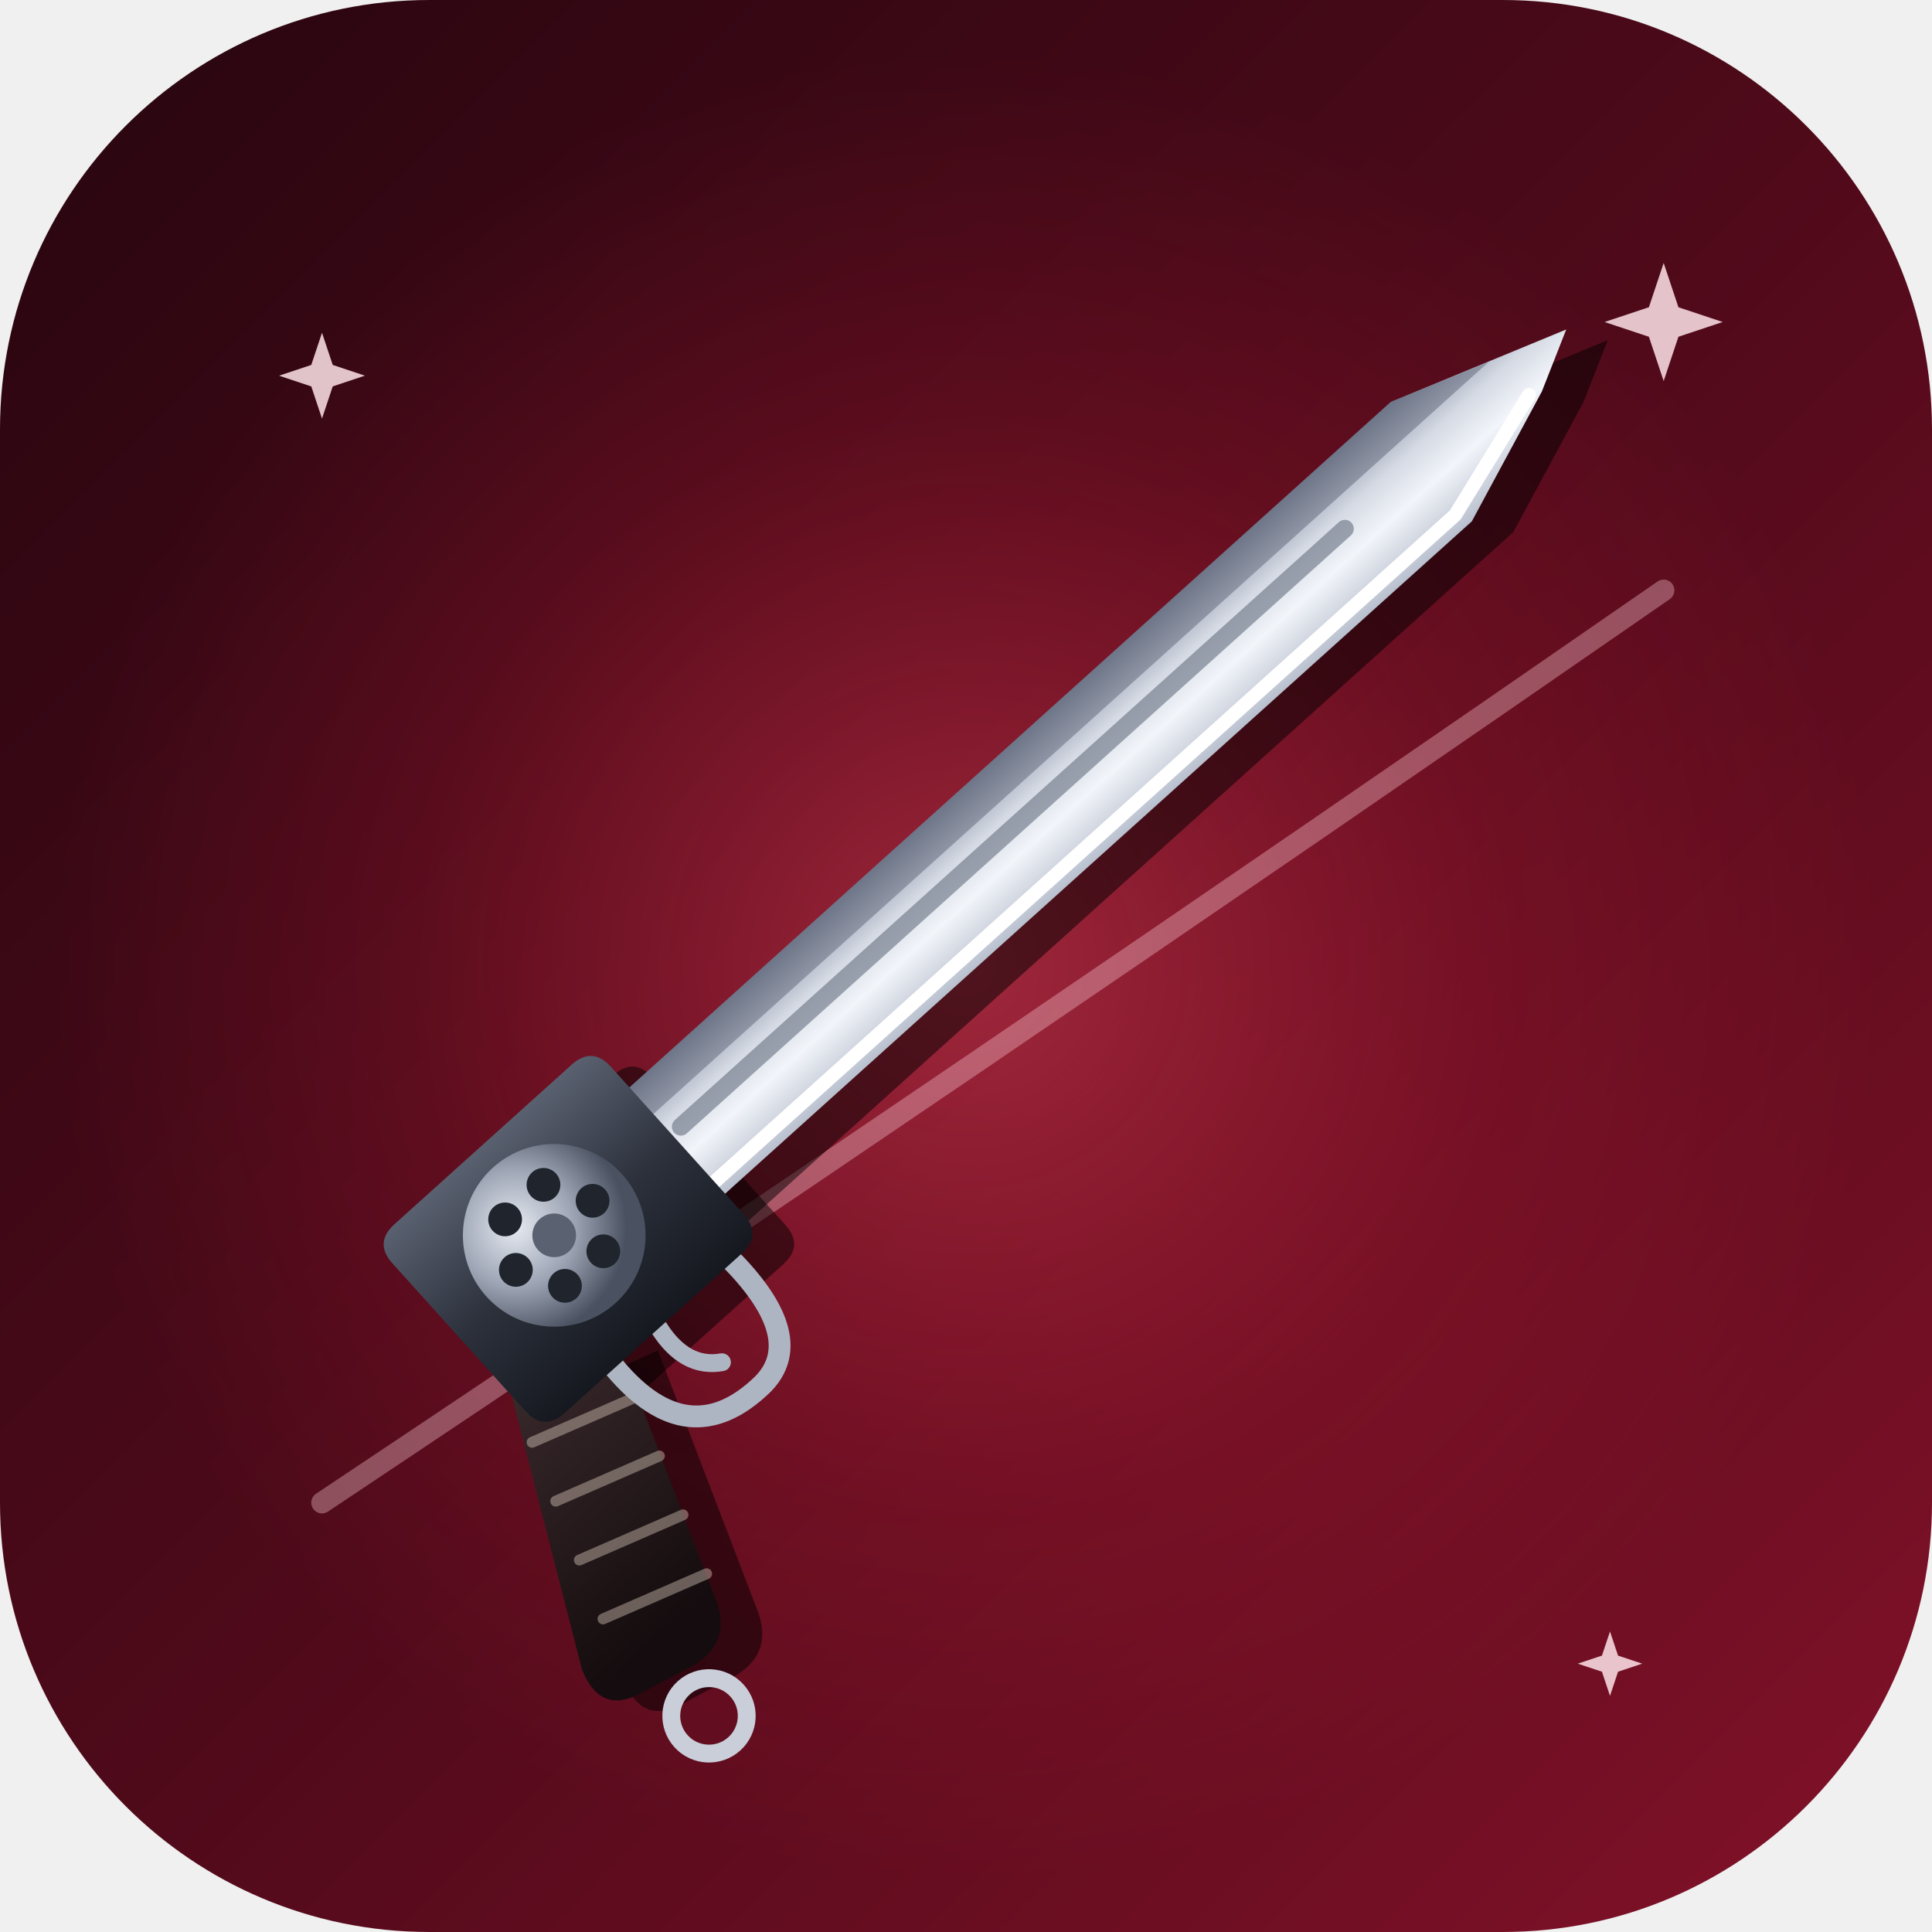
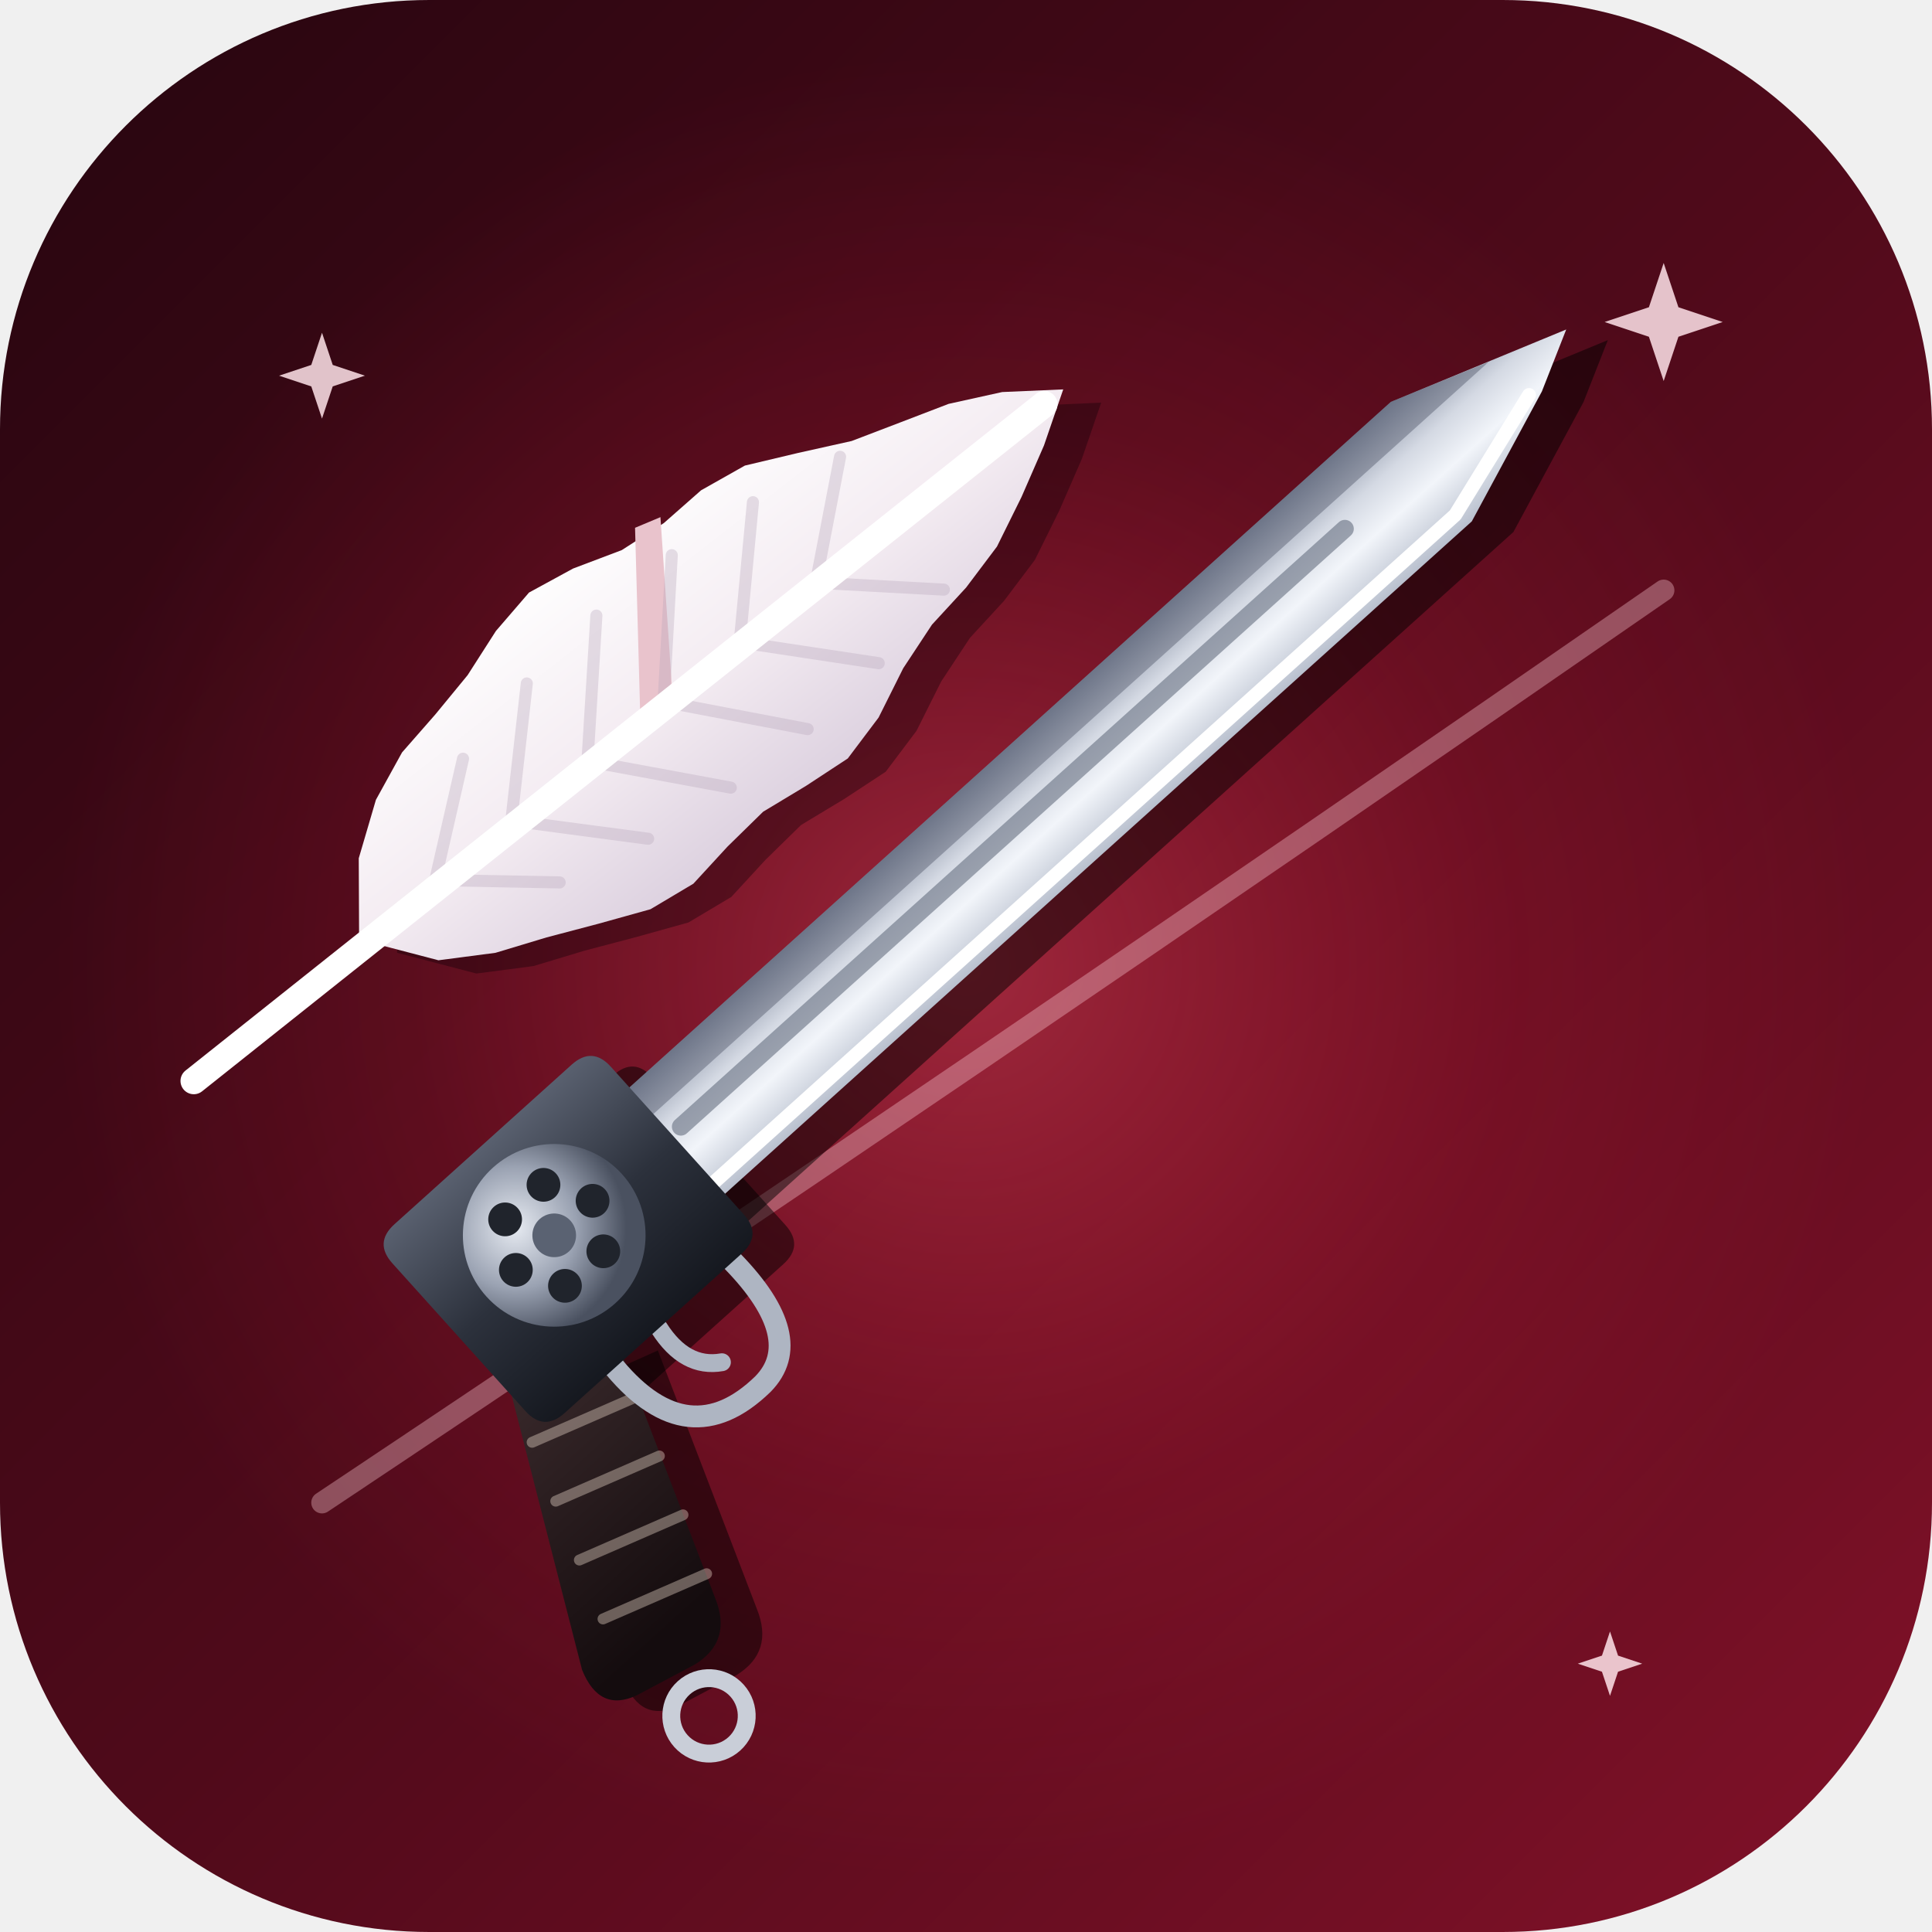
<svg xmlns="http://www.w3.org/2000/svg" viewBox="18 18 72 72" width="216" height="216">
  <clipPath id="c">
    <rect x="18" y="18" width="72" height="72" rx="16" />
  </clipPath>
  <defs>
    <linearGradient id="g0" gradientUnits="userSpaceOnUse" x1="0" y1="0" x2="108" y2="108">
      <stop offset="0" stop-color="#12030A" stop-opacity="1" />
      <stop offset="0.5" stop-color="#4F0A1A" stop-opacity="1" />
      <stop offset="1" stop-color="#9C1530" stop-opacity="1" />
    </linearGradient>
    <radialGradient id="g1" gradientUnits="userSpaceOnUse" cx="54" cy="54" r="34">
      <stop offset="0" stop-color="#FF4D66" stop-opacity="0.451" />
      <stop offset="0.6" stop-color="#FF2A4A" stop-opacity="0.129" />
      <stop offset="1" stop-color="#FF2A4A" stop-opacity="0" />
    </radialGradient>
-     <linearGradient id="g2" gradientUnits="userSpaceOnUse" x1="0" y1="-3.6" x2="0" y2="3.6">
+     <linearGradient id="g2" gradientUnits="userSpaceOnUse" x1="0" y1="-8" x2="0" y2="8">
+       <stop offset="0" stop-color="#FFFFFF" stop-opacity="1" />
+       <stop offset="0.5" stop-color="#F4ECF2" stop-opacity="1" />
+       <stop offset="1" stop-color="#D8CCDC" stop-opacity="1" />
+     </linearGradient>
+     <linearGradient id="g3" gradientUnits="userSpaceOnUse" x1="0" y1="-3.6" x2="0" y2="3.6">
      <stop offset="0" stop-color="#8A93A6" stop-opacity="1" />
      <stop offset="0.35" stop-color="#D4D9E3" stop-opacity="1" />
      <stop offset="0.62" stop-color="#F2F5FA" stop-opacity="1" />
      <stop offset="1" stop-color="#B9C0CE" stop-opacity="1" />
    </linearGradient>
-     <linearGradient id="g3" gradientUnits="userSpaceOnUse" x1="0" y1="3" x2="0" y2="18">
+     <linearGradient id="g4" gradientUnits="userSpaceOnUse" x1="0" y1="3" x2="0" y2="18">
      <stop offset="0" stop-color="#3A2A2C" stop-opacity="1" />
      <stop offset="1" stop-color="#140C0E" stop-opacity="1" />
    </linearGradient>
-     <linearGradient id="g4" gradientUnits="userSpaceOnUse" x1="0" y1="-6.4" x2="0" y2="6.4">
+     <linearGradient id="g5" gradientUnits="userSpaceOnUse" x1="0" y1="-6.4" x2="0" y2="6.4">
      <stop offset="0" stop-color="#59606F" stop-opacity="1" />
      <stop offset="0.5" stop-color="#2C313C" stop-opacity="1" />
      <stop offset="1" stop-color="#15181F" stop-opacity="1" />
    </linearGradient>
-     <radialGradient id="g5" gradientUnits="userSpaceOnUse" cx="21.4" cy="-2.2" r="5.6">
+     <radialGradient id="g6" gradientUnits="userSpaceOnUse" cx="21.4" cy="-2.2" r="5.6">
      <stop offset="0" stop-color="#E6EAF1" stop-opacity="1" />
      <stop offset="0.55" stop-color="#9AA2B2" stop-opacity="1" />
      <stop offset="1" stop-color="#4A5160" stop-opacity="1" />
    </radialGradient>
  </defs>
  <g clip-path="url(#c)">
    <path fill="url(#g0)" d="M0,0 h108 v108 h-108 Z" />
    <path fill="url(#g1)" d="M20,54 a34,34 0 1,0 68,0 a34,34 0 1,0 -68,0 Z" />
    <path fill="none" stroke="#FFD1DA" stroke-opacity="0.349" stroke-width="0.8" stroke-linecap="round" stroke-linejoin="round" d="M30,74 Q54,58 80,40" />
    <path fill="#FFE4EA" fill-opacity="0.851" d="M30,30.4 L30.4,31.6 L31.6,32 L30.4,32.4 L30,33.6 L29.6,32.4 L28.4,32 L29.6,31.6 Z M80,27.8 L80.55,29.45 L82.2,30 L80.55,30.55 L80,32.2 L79.45,30.55 L77.8,30 L79.45,29.45 Z M78,78.8 L78.3,79.7 L79.2,80 L78.3,80.3 L78,81.2 L77.7,80.3 L76.8,80 L77.7,79.7 Z" />
+     <g transform="translate(25 58) rotate(-38) scale(0.9) translate(0 0)">
+       <g transform="translate(0.9 1.4) rotate(0) scale(1) translate(0 0)">
+         <path fill="#140208" fill-opacity="0.4" d="M9,0 L9,-0 L11.06,-2.66 L13.11,-4.13 L15.17,-5.01 L17.22,-5.4 L19.28,-5.86 L21.33,-6.58 L23.39,-6.99 L25.44,-6.65 L27.5,-6.01 L29.56,-5.82 L31.61,-5.94 L33.67,-5.63 L35.72,-4.69 L37.78,-3.71 L39.83,-3.08 L41.89,-2.45 L43.94,-1.47 L46,-0 L46,0 L43.94,1.34 L41.89,2.45 L39.83,3.44 L37.78,3.99 L35.72,4.33 L33.67,5.02 L31.61,6 L29.56,6.55 L27.5,6.38 L25.44,6.13 L23.39,6.36 L21.33,6.7 L19.28,6.44 L17.22,5.59 L15.17,4.71 L13.11,3.91 L11.06,2.7 L9,0 Z" />
+       </g>
+       <path fill="url(#g2)" d="M9,0 L9,-0 L11.06,-2.66 L13.11,-4.13 L15.17,-5.01 L17.22,-5.4 L19.28,-5.86 L21.33,-6.58 L23.39,-6.99 L25.44,-6.65 L27.5,-6.01 L29.56,-5.82 L31.61,-5.94 L33.67,-5.63 L35.72,-4.69 L37.78,-3.71 L39.83,-3.08 L41.89,-2.45 L43.94,-1.47 L46,-0 L46,0 L43.94,1.34 L41.89,2.45 L39.83,3.44 L37.78,3.99 L35.72,4.33 L33.67,5.02 L31.61,6 L29.56,6.55 L27.5,6.38 L25.44,6.13 L23.39,6.36 L21.33,6.7 L19.28,6.44 L17.22,5.59 L15.17,4.71 L13.11,3.91 L11.06,2.7 L9,0 Z" />
+       <path fill="#E9C3CC" fill-opacity="1" d="M24,-0.3 L28.5,-6.4 L29.6,-6.1 L25.6,-0.2 Z" />
+       <path fill="none" stroke="#B8A6BC" stroke-opacity="0.349" stroke-width="0.5" stroke-linecap="round" stroke-linejoin="round" d="M13,0 L17,-3.25 M13,0 L17,3.25 M17,0 L21,-4.08 M17,0 L21,4.08 M21,0 L25,-4.52 M21,0 L25,4.52 M25,0 L29,-4.57 M25,0 L29,4.57 M29,0 L33,-4.23 M29,0 L33,4.23 M33,0 L37,-3.49 M33,0 L37,3.49" />
+       <path fill="none" stroke="#FFFFFF" stroke-opacity="1" stroke-width="1.1" stroke-linecap="round" stroke-linejoin="round" d="M0,0.4 L45,0" />
+     </g>
    <g transform="translate(56 53) rotate(-42) scale(0.74) translate(-50 -4)">
      <g transform="translate(1.2 1.8) rotate(0) scale(1) translate(0 0)">
        <path fill="#000000" fill-opacity="0.502" d="M27,-3.6 L82,-3.6 L91,-0.4 L88,1.1 L81,3.6 L27,3.6 Z" />
        <path fill="#000000" fill-opacity="0.502" d="M17,-6.4 L29,-6.4 Q30.4,-6.4 30.4,-5 L30.4,5 Q30.4,6.4 29,6.4 L17,6.4 Q15.6,6.4 15.6,5 L15.6,-5 Q15.6,-6.4 17,-6.4 Z" />
        <path fill="#000000" fill-opacity="0.502" d="M15.8,3.6 L21.4,5.4 L16.4,18.4 Q15.6,20.6 13.4,20.2 L10.2,19.4 Q8.2,18.8 9,16.6 Z" />
      </g>
-       <path fill="url(#g2)" d="M27,-3.6 L82,-3.6 L91,-0.4 L88,1.1 L81,3.6 L27,3.6 Z" />
+       <path fill="url(#g3)" d="M27,-3.6 L82,-3.6 L91,-0.4 L88,1.1 L81,3.6 L27,3.6 Z" />
      <path fill="#3A4254" fill-opacity="0.361" d="M27,-3.6 L82,-3.6 L87,-1.8 L27,-1.8 Z" />
      <path fill="none" stroke="#5C6577" stroke-opacity="0.549" stroke-width="0.9" stroke-linecap="round" stroke-linejoin="round" d="M31,-0.4 L76,-0.4" />
      <path fill="none" stroke="#FFFFFF" stroke-opacity="1" stroke-width="0.7" stroke-linecap="round" stroke-linejoin="round" d="M27,2.8 L80.6,2.8 L87.4,0.8" />
-       <path fill="url(#g3)" d="M15.8,3.6 L21.4,5.4 L16.4,18.4 Q15.6,20.6 13.4,20.2 L10.2,19.4 Q8.2,18.8 9,16.6 Z" />
+       <path fill="url(#g4)" d="M15.8,3.6 L21.4,5.4 L16.4,18.4 Q15.6,20.6 13.4,20.2 L10.2,19.4 Q8.2,18.8 9,16.6 Z" />
      <path fill="none" stroke="#E8D7C9" stroke-opacity="0.4" stroke-width="0.55" stroke-linecap="round" stroke-linejoin="round" d="M14.8,6.4 L20.2,8.2 M13.7,9.4 L19.1,11.2 M12.6,12.4 L18,14.2 M11.5,15.4 L16.9,17.2" />
      <path fill="none" stroke="#C9CED8" stroke-opacity="1" stroke-width="0.9" stroke-linecap="round" stroke-linejoin="round" d="M10.3,22.6 a1.9,1.9 0 1,0 3.8,0 a1.9,1.9 0 1,0 -3.8,0 Z" />
      <path fill="none" stroke="#AEB5C2" stroke-opacity="1" stroke-width="1.1" stroke-linecap="round" stroke-linejoin="round" d="M20.4,6.4 Q20.2,12.2 25.4,12 Q28.6,11.8 28.4,6.4" />
      <path fill="none" stroke="#AEB5C2" stroke-opacity="1" stroke-width="0.9" stroke-linecap="round" stroke-linejoin="round" d="M23.4,6.4 Q23,8.8 24.6,9.8" />
-       <path fill="url(#g4)" d="M17,-6.4 L29,-6.4 Q30.4,-6.4 30.4,-5 L30.4,5 Q30.4,6.4 29,6.4 L17,6.4 Q15.6,6.4 15.6,5 L15.6,-5 Q15.6,-6.4 17,-6.4 Z" />
-       <path fill="url(#g5)" d="M18,-0.6 a4.6,4.6 0 1,0 9.2,0 a4.6,4.6 0 1,0 -9.2,0 Z" />
+       <path fill="url(#g5)" d="M17,-6.4 L29,-6.4 Q30.4,-6.4 30.4,-5 L30.4,5 Q30.4,6.4 29,6.4 L17,6.4 Q15.6,6.4 15.6,5 L15.6,-5 Q15.6,-6.4 17,-6.4 Z" />
+       <path fill="url(#g6)" d="M18,-0.6 a4.6,4.6 0 1,0 9.2,0 a4.6,4.6 0 1,0 -9.2,0 Z" />
      <path fill="#20242C" fill-opacity="1" d="M24.35,-0.6 a0.85,0.85 0 1,0 1.7,0 a0.85,0.85 0 1,0 -1.7,0 Z M23.05,1.652 a0.85,0.85 0 1,0 1.7,0 a0.85,0.85 0 1,0 -1.7,0 Z M20.45,1.652 a0.85,0.85 0 1,0 1.7,0 a0.85,0.85 0 1,0 -1.7,0 Z M19.15,-0.6 a0.85,0.85 0 1,0 1.7,0 a0.85,0.85 0 1,0 -1.7,0 Z M20.45,-2.852 a0.85,0.85 0 1,0 1.7,0 a0.85,0.85 0 1,0 -1.7,0 Z M23.05,-2.852 a0.85,0.85 0 1,0 1.7,0 a0.85,0.85 0 1,0 -1.7,0 Z" />
      <path fill="#5A6272" fill-opacity="1" d="M21.5,-0.6 a1.1,1.1 0 1,0 2.2,0 a1.1,1.1 0 1,0 -2.2,0 Z" />
    </g>
  </g>
</svg>
